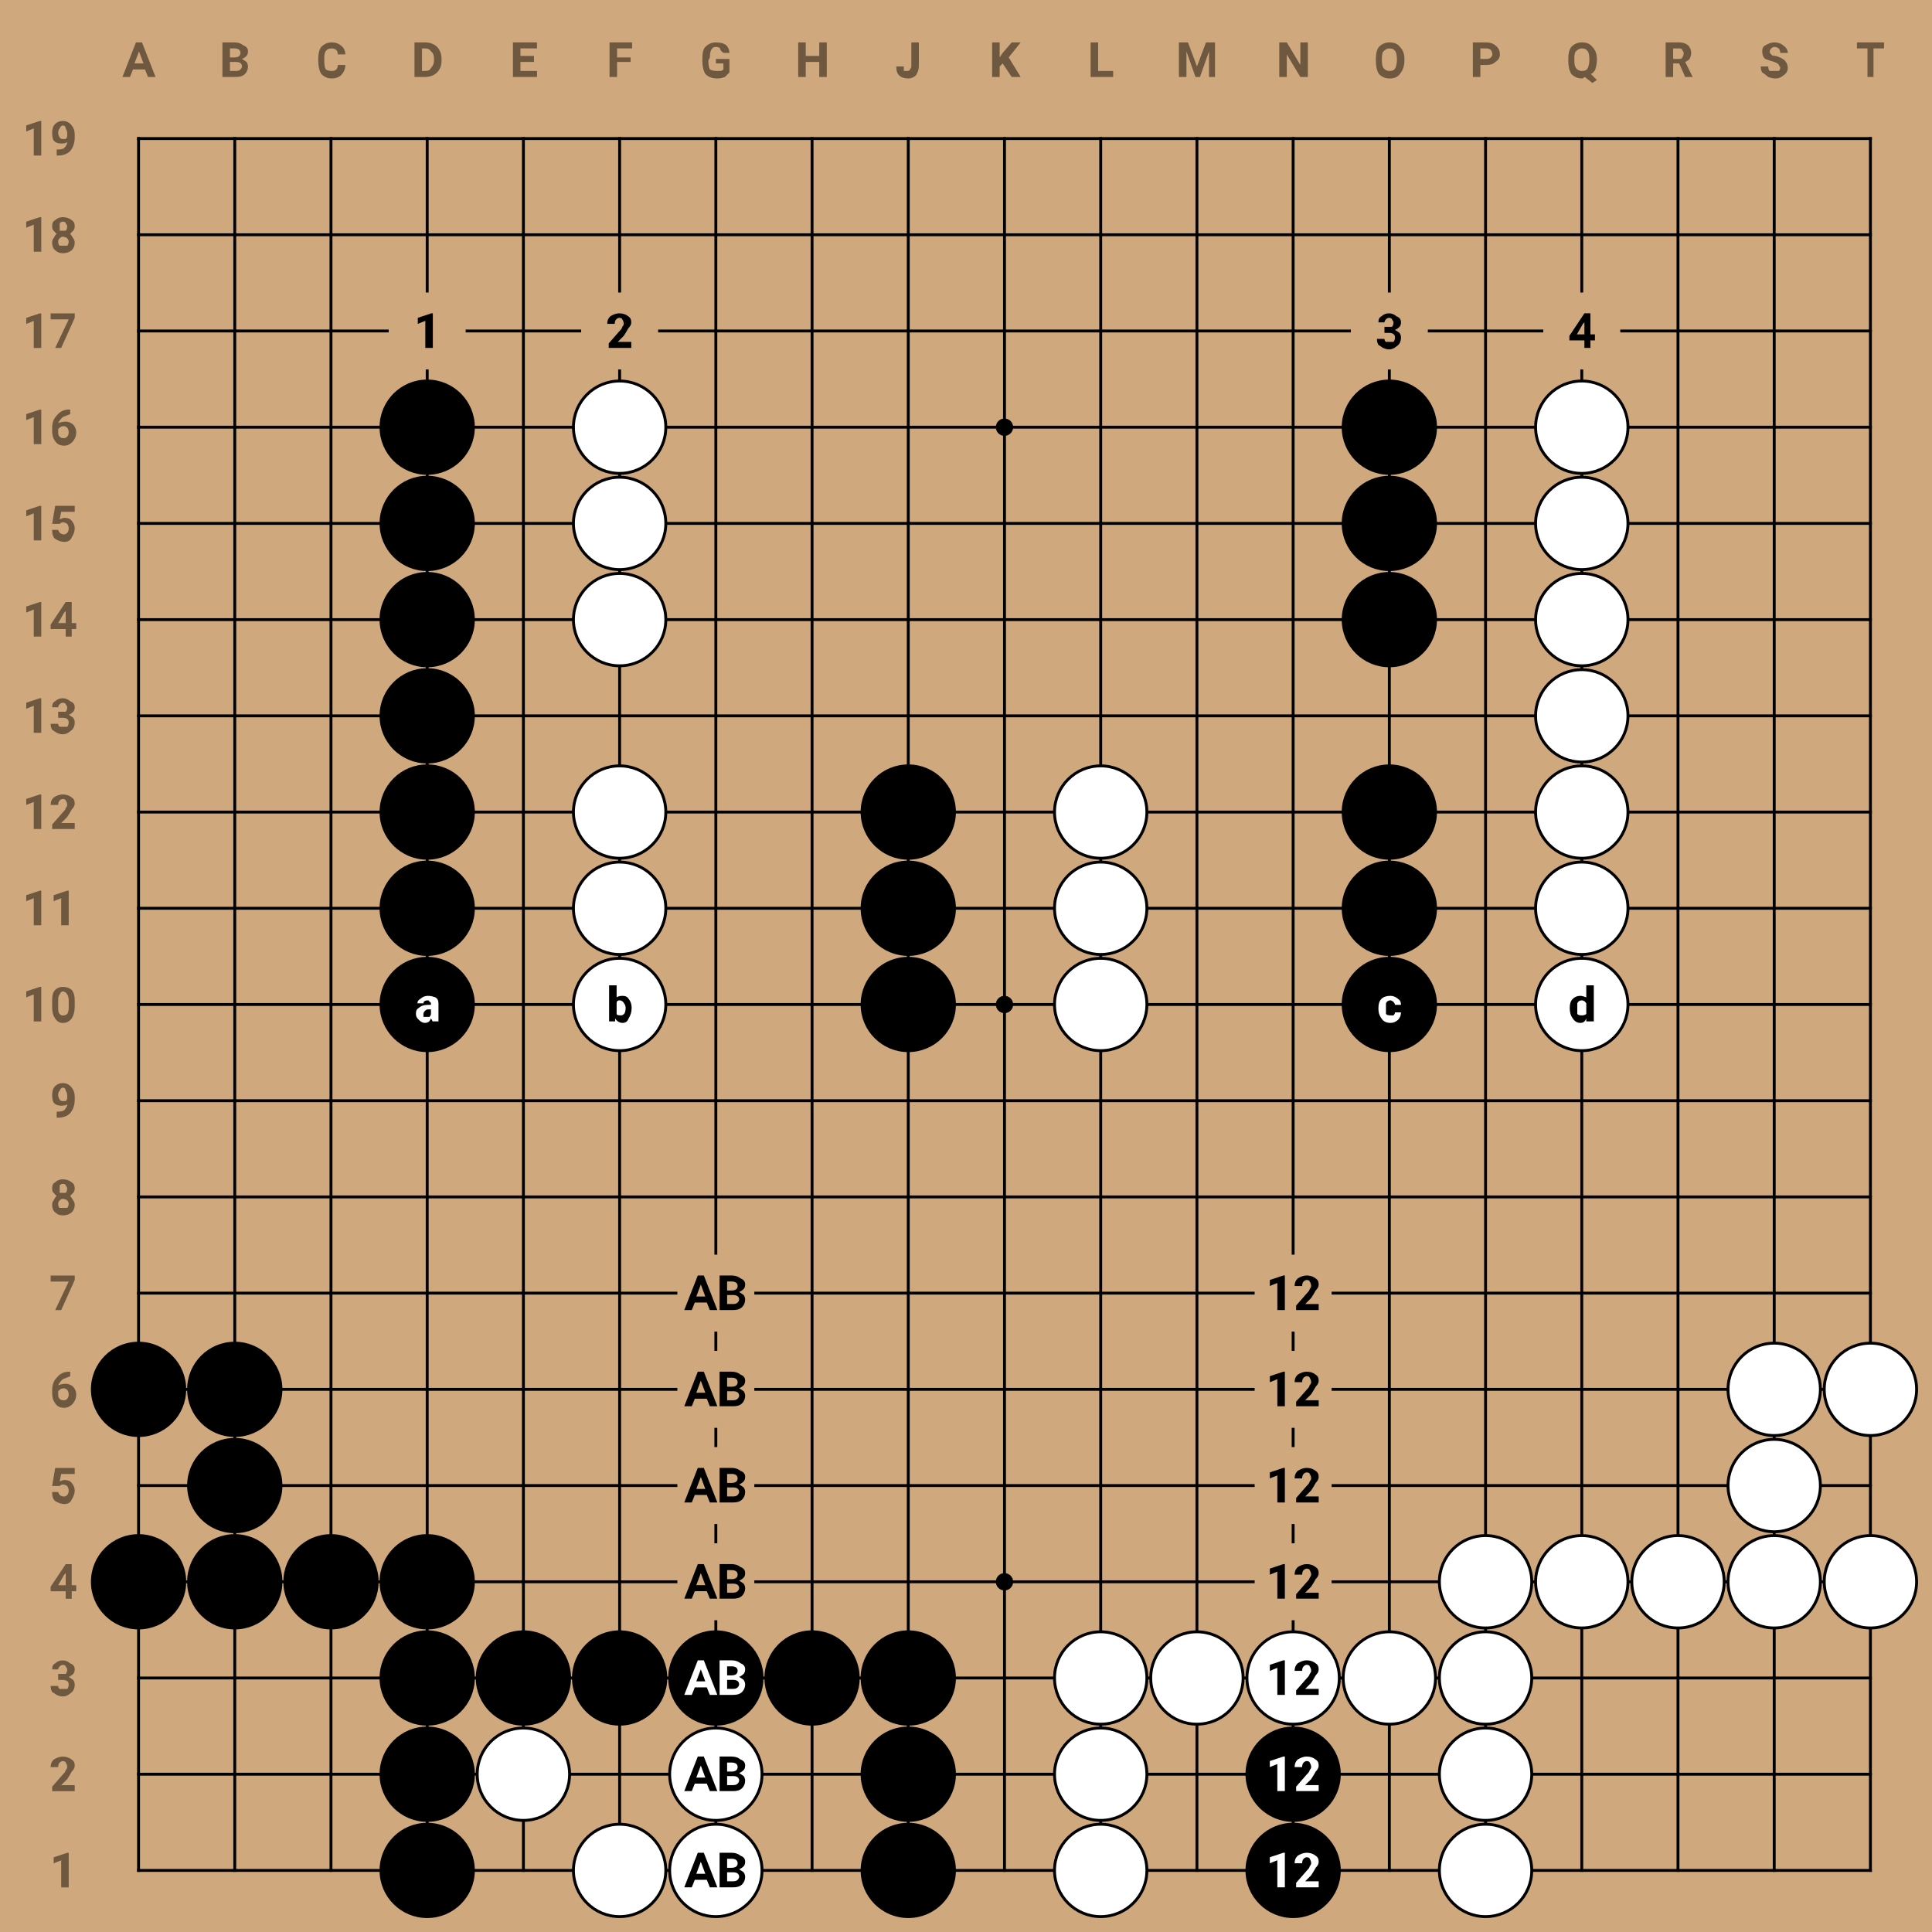
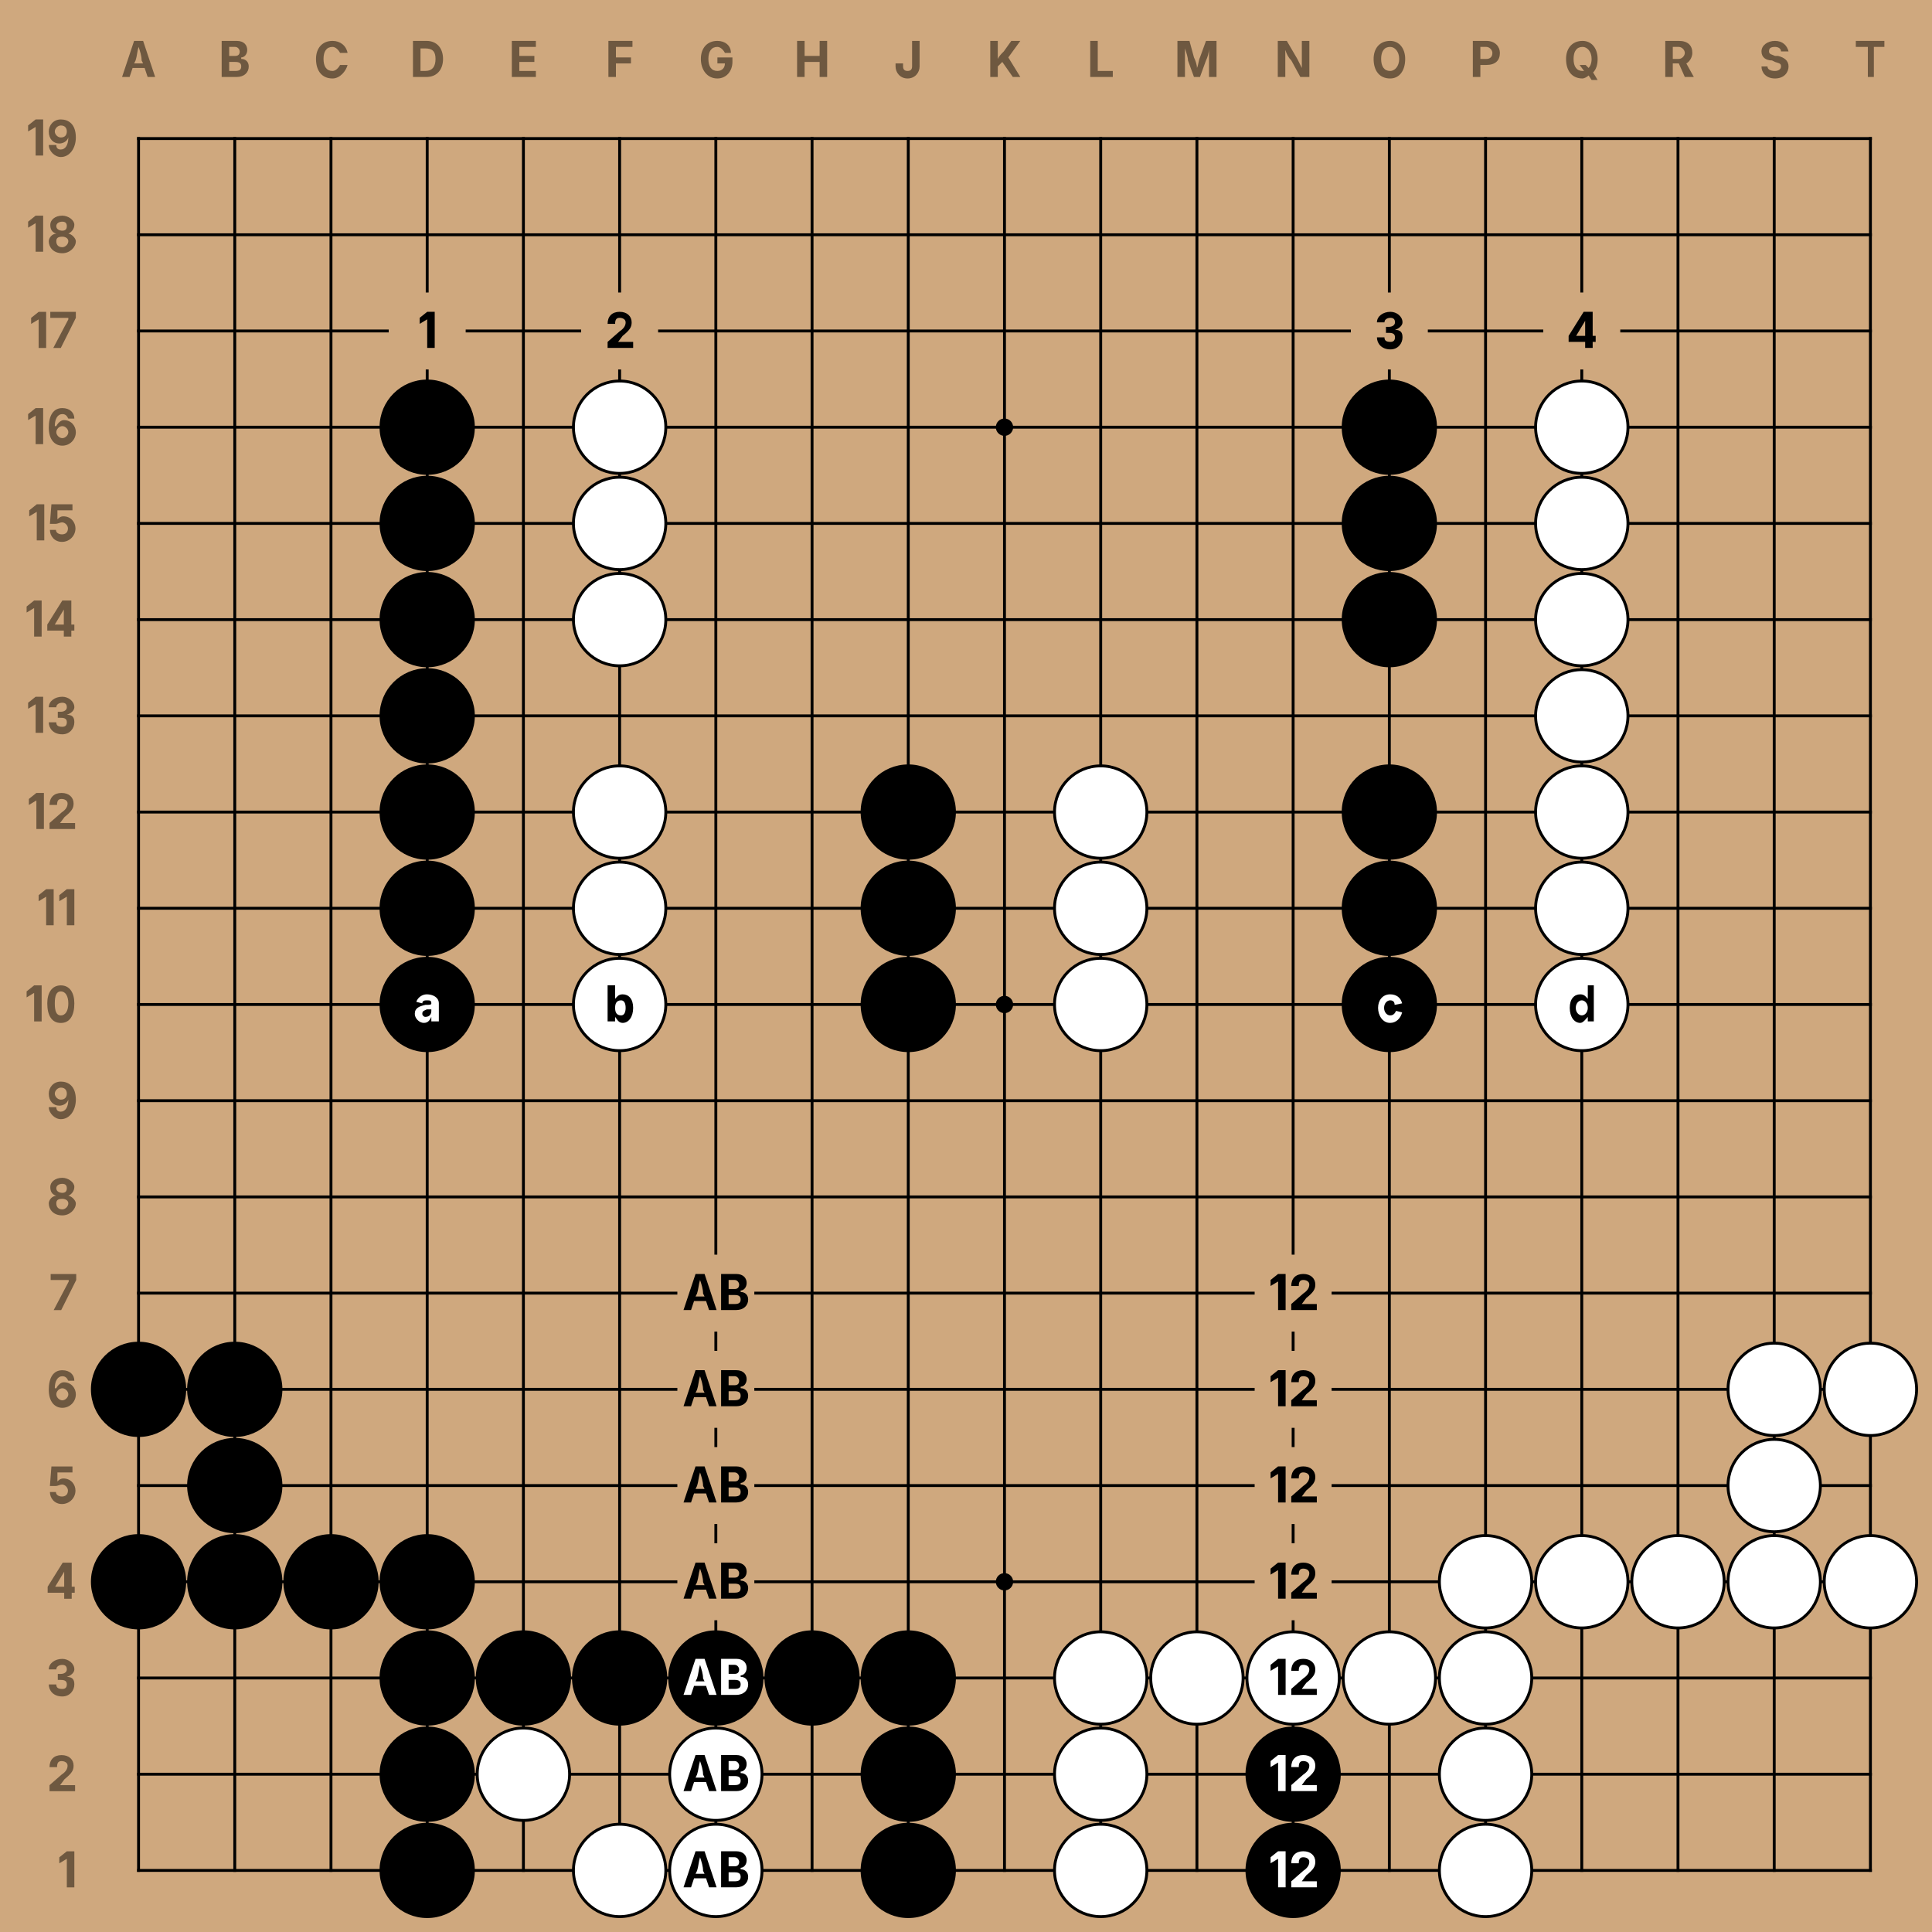
- <svg xmlns="http://www.w3.org/2000/svg" font-family="Roboto" font-size="0.5" font-weight="700" viewBox="0 0 800 800" width="800">
+ <svg xmlns="http://www.w3.org/2000/svg" font-family="Inter" font-size="0.5" font-weight="700" viewBox="0 0 800 800" width="800">
  <defs>
    <clipPath id="board-clip">
      <rect height="19" width="19" x="-0.5" y="-0.5" />
    </clipPath>
    <marker id="linehead" markerHeight="4" markerWidth="4" refX="2" refY="2">
      <circle cx="2" cy="2" r="2" />
    </marker>
    <marker id="arrowhead" markerHeight="5" markerWidth="7" orient="auto" refX="7" refY="2.5">
      <polygon points="0 0, 7 2.5, 0 5" />
    </marker>
  </defs>
  <rect fill="#cfa87e" height="100%" width="100%" x="0" y="0" />
  <g id="diagram" transform="scale(39.8406, 39.8406)">
    <g id="board-view" transform="translate(1.44, 1.44)">
      <g clip-path="url(#board-clip)" id="goban">
        <g id="lines" stroke="black" stroke-linecap="square" stroke-width="0.03">
          <line x1="0" x2="0" y1="0" y2="18" />
          <line x1="1" x2="1" y1="0" y2="18" />
          <line x1="2" x2="2" y1="0" y2="18" />
          <line x1="3" x2="3" y1="0" y2="18" />
          <line x1="4" x2="4" y1="0" y2="18" />
          <line x1="5" x2="5" y1="0" y2="18" />
          <line x1="6" x2="6" y1="0" y2="18" />
          <line x1="7" x2="7" y1="0" y2="18" />
          <line x1="8" x2="8" y1="0" y2="18" />
          <line x1="9" x2="9" y1="0" y2="18" />
          <line x1="10" x2="10" y1="0" y2="18" />
          <line x1="11" x2="11" y1="0" y2="18" />
          <line x1="12" x2="12" y1="0" y2="18" />
          <line x1="13" x2="13" y1="0" y2="18" />
          <line x1="14" x2="14" y1="0" y2="18" />
          <line x1="15" x2="15" y1="0" y2="18" />
          <line x1="16" x2="16" y1="0" y2="18" />
          <line x1="17" x2="17" y1="0" y2="18" />
          <line x1="18" x2="18" y1="0" y2="18" />
          <line x1="0" x2="18" y1="0" y2="0" />
          <line x1="0" x2="18" y1="1" y2="1" />
          <line x1="0" x2="18" y1="2" y2="2" />
          <line x1="0" x2="18" y1="3" y2="3" />
          <line x1="0" x2="18" y1="4" y2="4" />
          <line x1="0" x2="18" y1="5" y2="5" />
          <line x1="0" x2="18" y1="6" y2="6" />
          <line x1="0" x2="18" y1="7" y2="7" />
          <line x1="0" x2="18" y1="8" y2="8" />
          <line x1="0" x2="18" y1="9" y2="9" />
          <line x1="0" x2="18" y1="10" y2="10" />
          <line x1="0" x2="18" y1="11" y2="11" />
          <line x1="0" x2="18" y1="12" y2="12" />
          <line x1="0" x2="18" y1="13" y2="13" />
          <line x1="0" x2="18" y1="14" y2="14" />
          <line x1="0" x2="18" y1="15" y2="15" />
          <line x1="0" x2="18" y1="16" y2="16" />
          <line x1="0" x2="18" y1="17" y2="17" />
          <line x1="0" x2="18" y1="18" y2="18" />
          <g fill="black" id="hoshi" stroke="none">
            <circle cx="3" cy="3" r="0.09" />
            <circle cx="3" cy="9" r="0.09" />
            <circle cx="3" cy="15" r="0.09" />
            <circle cx="9" cy="3" r="0.09" />
            <circle cx="9" cy="9" r="0.09" />
            <circle cx="9" cy="15" r="0.09" />
            <circle cx="15" cy="3" r="0.09" />
            <circle cx="15" cy="9" r="0.09" />
            <circle cx="15" cy="15" r="0.09" />
          </g>
        </g>
        <g id="stones" stroke="none">
          <circle cx="3" cy="3" fill="black" r="0.48" stroke="black" stroke-width="0.03" />
          <circle cx="5" cy="3" fill="white" r="0.48" stroke="black" stroke-width="0.03" />
          <circle cx="13" cy="3" fill="black" r="0.48" stroke="black" stroke-width="0.03" />
          <circle cx="15" cy="3" fill="white" r="0.48" stroke="black" stroke-width="0.03" />
          <circle cx="3" cy="4" fill="black" r="0.48" stroke="black" stroke-width="0.03" />
          <circle cx="5" cy="4" fill="white" r="0.48" stroke="black" stroke-width="0.03" />
          <circle cx="13" cy="4" fill="black" r="0.48" stroke="black" stroke-width="0.03" />
          <circle cx="15" cy="4" fill="white" r="0.48" stroke="black" stroke-width="0.03" />
          <circle cx="3" cy="5" fill="black" r="0.48" stroke="black" stroke-width="0.03" />
          <circle cx="5" cy="5" fill="white" r="0.48" stroke="black" stroke-width="0.03" />
          <circle cx="13" cy="5" fill="black" r="0.48" stroke="black" stroke-width="0.03" />
          <circle cx="15" cy="5" fill="white" r="0.48" stroke="black" stroke-width="0.03" />
          <circle cx="3" cy="6" fill="black" r="0.48" stroke="black" stroke-width="0.03" />
          <circle cx="15" cy="6" fill="white" r="0.48" stroke="black" stroke-width="0.03" />
          <circle cx="3" cy="7" fill="black" r="0.48" stroke="black" stroke-width="0.03" />
          <circle cx="5" cy="7" fill="white" r="0.48" stroke="black" stroke-width="0.03" />
          <circle cx="8" cy="7" fill="black" r="0.48" stroke="black" stroke-width="0.03" />
          <circle cx="10" cy="7" fill="white" r="0.48" stroke="black" stroke-width="0.03" />
          <circle cx="13" cy="7" fill="black" r="0.48" stroke="black" stroke-width="0.03" />
          <circle cx="15" cy="7" fill="white" r="0.48" stroke="black" stroke-width="0.03" />
          <circle cx="3" cy="8" fill="black" r="0.48" stroke="black" stroke-width="0.03" />
          <circle cx="5" cy="8" fill="white" r="0.48" stroke="black" stroke-width="0.03" />
          <circle cx="8" cy="8" fill="black" r="0.48" stroke="black" stroke-width="0.03" />
          <circle cx="10" cy="8" fill="white" r="0.48" stroke="black" stroke-width="0.03" />
          <circle cx="13" cy="8" fill="black" r="0.48" stroke="black" stroke-width="0.03" />
          <circle cx="15" cy="8" fill="white" r="0.48" stroke="black" stroke-width="0.03" />
          <circle cx="3" cy="9" fill="black" r="0.48" stroke="black" stroke-width="0.03" />
          <circle cx="5" cy="9" fill="white" r="0.48" stroke="black" stroke-width="0.03" />
          <circle cx="8" cy="9" fill="black" r="0.48" stroke="black" stroke-width="0.03" />
          <circle cx="10" cy="9" fill="white" r="0.48" stroke="black" stroke-width="0.03" />
          <circle cx="13" cy="9" fill="black" r="0.48" stroke="black" stroke-width="0.03" />
          <circle cx="15" cy="9" fill="white" r="0.48" stroke="black" stroke-width="0.03" />
          <circle cx="0" cy="13" fill="black" r="0.48" stroke="black" stroke-width="0.03" />
          <circle cx="1" cy="13" fill="black" r="0.48" stroke="black" stroke-width="0.03" />
          <circle cx="17" cy="13" fill="white" r="0.48" stroke="black" stroke-width="0.03" />
          <circle cx="18" cy="13" fill="white" r="0.48" stroke="black" stroke-width="0.03" />
          <circle cx="1" cy="14" fill="black" r="0.48" stroke="black" stroke-width="0.03" />
          <circle cx="17" cy="14" fill="white" r="0.48" stroke="black" stroke-width="0.03" />
          <circle cx="0" cy="15" fill="black" r="0.48" stroke="black" stroke-width="0.03" />
          <circle cx="1" cy="15" fill="black" r="0.48" stroke="black" stroke-width="0.03" />
          <circle cx="2" cy="15" fill="black" r="0.48" stroke="black" stroke-width="0.03" />
          <circle cx="3" cy="15" fill="black" r="0.48" stroke="black" stroke-width="0.03" />
          <circle cx="14" cy="15" fill="white" r="0.48" stroke="black" stroke-width="0.03" />
          <circle cx="15" cy="15" fill="white" r="0.48" stroke="black" stroke-width="0.03" />
          <circle cx="16" cy="15" fill="white" r="0.48" stroke="black" stroke-width="0.03" />
          <circle cx="17" cy="15" fill="white" r="0.48" stroke="black" stroke-width="0.03" />
          <circle cx="18" cy="15" fill="white" r="0.48" stroke="black" stroke-width="0.03" />
          <circle cx="3" cy="16" fill="black" r="0.48" stroke="black" stroke-width="0.03" />
          <circle cx="4" cy="16" fill="black" r="0.48" stroke="black" stroke-width="0.03" />
          <circle cx="5" cy="16" fill="black" r="0.48" stroke="black" stroke-width="0.03" />
          <circle cx="6" cy="16" fill="black" r="0.48" stroke="black" stroke-width="0.03" />
          <circle cx="7" cy="16" fill="black" r="0.48" stroke="black" stroke-width="0.03" />
          <circle cx="8" cy="16" fill="black" r="0.48" stroke="black" stroke-width="0.03" />
          <circle cx="10" cy="16" fill="white" r="0.48" stroke="black" stroke-width="0.03" />
          <circle cx="11" cy="16" fill="white" r="0.48" stroke="black" stroke-width="0.03" />
          <circle cx="12" cy="16" fill="white" r="0.48" stroke="black" stroke-width="0.03" />
          <circle cx="13" cy="16" fill="white" r="0.48" stroke="black" stroke-width="0.03" />
          <circle cx="14" cy="16" fill="white" r="0.48" stroke="black" stroke-width="0.03" />
          <circle cx="3" cy="17" fill="black" r="0.48" stroke="black" stroke-width="0.03" />
          <circle cx="4" cy="17" fill="white" r="0.48" stroke="black" stroke-width="0.03" />
          <circle cx="6" cy="17" fill="white" r="0.48" stroke="black" stroke-width="0.03" />
          <circle cx="8" cy="17" fill="black" r="0.48" stroke="black" stroke-width="0.03" />
          <circle cx="10" cy="17" fill="white" r="0.48" stroke="black" stroke-width="0.03" />
          <circle cx="12" cy="17" fill="black" r="0.48" stroke="black" stroke-width="0.03" />
          <circle cx="14" cy="17" fill="white" r="0.48" stroke="black" stroke-width="0.03" />
          <circle cx="3" cy="18" fill="black" r="0.48" stroke="black" stroke-width="0.03" />
          <circle cx="5" cy="18" fill="white" r="0.48" stroke="black" stroke-width="0.03" />
          <circle cx="6" cy="18" fill="white" r="0.48" stroke="black" stroke-width="0.03" />
          <circle cx="8" cy="18" fill="black" r="0.48" stroke="black" stroke-width="0.03" />
          <circle cx="10" cy="18" fill="white" r="0.48" stroke="black" stroke-width="0.03" />
          <circle cx="12" cy="18" fill="black" r="0.48" stroke="black" stroke-width="0.03" />
          <circle cx="14" cy="18" fill="white" r="0.48" stroke="black" stroke-width="0.03" />
        </g>
        <g id="markup-marks" />
        <g id="markup-triangles" />
        <g id="markup-circles" />
        <g id="markup-squares" />
        <g id="markup-selected" />
        <g id="markup-dimmed" />
        <g id="markup-labels">
          <g>
            <rect fill="#cfa87e" height="0.8" width="0.8" x="2.6" y="1.6" />
            <text dy="0.35em" fill="black" text-anchor="middle" x="3" y="2">1</text>
          </g>
          <g>
            <text dy="0.35em" fill="white" text-anchor="middle" x="3" y="9">a</text>
          </g>
          <g>
            <rect fill="#cfa87e" height="0.8" width="0.8" x="4.6" y="1.6" />
            <text dy="0.35em" fill="black" text-anchor="middle" x="5" y="2">2</text>
          </g>
          <g>
            <text dy="0.35em" fill="black" text-anchor="middle" x="5" y="9">b</text>
          </g>
          <g>
            <rect fill="#cfa87e" height="0.8" width="0.8" x="5.6" y="11.6" />
            <text dy="0.35em" fill="black" text-anchor="middle" x="6" y="12">AB</text>
          </g>
          <g>
            <rect fill="#cfa87e" height="0.8" width="0.8" x="5.6" y="12.6" />
            <text dy="0.35em" fill="black" text-anchor="middle" x="6" y="13">AB</text>
          </g>
          <g>
            <rect fill="#cfa87e" height="0.8" width="0.8" x="5.6" y="13.6" />
            <text dy="0.35em" fill="black" text-anchor="middle" x="6" y="14">AB</text>
          </g>
          <g>
            <rect fill="#cfa87e" height="0.8" width="0.8" x="5.6" y="14.6" />
            <text dy="0.35em" fill="black" text-anchor="middle" x="6" y="15">AB</text>
          </g>
          <g>
            <text dy="0.35em" fill="white" text-anchor="middle" x="6" y="16">AB</text>
          </g>
          <g>
            <text dy="0.35em" fill="black" text-anchor="middle" x="6" y="17">AB</text>
          </g>
          <g>
            <text dy="0.35em" fill="black" text-anchor="middle" x="6" y="18">AB</text>
          </g>
          <g>
            <rect fill="#cfa87e" height="0.8" width="0.8" x="11.6" y="11.6" />
            <text dy="0.35em" fill="black" text-anchor="middle" x="12" y="12">12</text>
          </g>
          <g>
            <rect fill="#cfa87e" height="0.8" width="0.8" x="11.6" y="12.6" />
            <text dy="0.35em" fill="black" text-anchor="middle" x="12" y="13">12</text>
          </g>
          <g>
            <rect fill="#cfa87e" height="0.8" width="0.8" x="11.6" y="13.6" />
            <text dy="0.35em" fill="black" text-anchor="middle" x="12" y="14">12</text>
          </g>
          <g>
            <rect fill="#cfa87e" height="0.8" width="0.8" x="11.6" y="14.6" />
            <text dy="0.35em" fill="black" text-anchor="middle" x="12" y="15">12</text>
          </g>
          <g>
            <text dy="0.35em" fill="black" text-anchor="middle" x="12" y="16">12</text>
          </g>
          <g>
            <text dy="0.35em" fill="white" text-anchor="middle" x="12" y="17">12</text>
          </g>
          <g>
            <text dy="0.35em" fill="white" text-anchor="middle" x="12" y="18">12</text>
          </g>
          <g>
            <rect fill="#cfa87e" height="0.8" width="0.8" x="12.6" y="1.6" />
            <text dy="0.35em" fill="black" text-anchor="middle" x="13" y="2">3</text>
          </g>
          <g>
            <text dy="0.35em" fill="white" text-anchor="middle" x="13" y="9">c</text>
          </g>
          <g>
            <rect fill="#cfa87e" height="0.8" width="0.8" x="14.6" y="1.6" />
            <text dy="0.35em" fill="black" text-anchor="middle" x="15" y="2">4</text>
          </g>
          <g>
            <text dy="0.35em" fill="black" text-anchor="middle" x="15" y="9">d</text>
          </g>
        </g>
        <g id="markup-lines" marker-end="url(#linehead)" marker-start="url(#linehead)" stroke="black" stroke-width="0.03" />
        <g id="markup-arrows" marker-end="url(#arrowhead)" stroke="black" stroke-width="0.03" />
      </g>
    </g>
    <g fill="#6e5840" id="board-labels" transform="translate(0.8, 0.8)">
      <g text-anchor="middle">
        <text x="0.64" y="0">A</text>
        <text x="1.64" y="0">B</text>
        <text x="2.64" y="0">C</text>
        <text x="3.64" y="0">D</text>
        <text x="4.64" y="0">E</text>
        <text x="5.64" y="0">F</text>
        <text x="6.64" y="0">G</text>
        <text x="7.64" y="0">H</text>
        <text x="8.64" y="0">J</text>
        <text x="9.64" y="0">K</text>
        <text x="10.64" y="0">L</text>
        <text x="11.64" y="0">M</text>
        <text x="12.64" y="0">N</text>
        <text x="13.64" y="0">O</text>
        <text x="14.64" y="0">P</text>
        <text x="15.64" y="0">Q</text>
        <text x="16.64" y="0">R</text>
        <text x="17.64" y="0">S</text>
        <text x="18.64" y="0">T</text>
      </g>
      <g text-anchor="end">
        <text dy="0.35em" x="0" y="18.64">1</text>
        <text dy="0.35em" x="0" y="17.64">2</text>
        <text dy="0.35em" x="0" y="16.64">3</text>
        <text dy="0.35em" x="0" y="15.64">4</text>
        <text dy="0.35em" x="0" y="14.64">5</text>
        <text dy="0.35em" x="0" y="13.64">6</text>
        <text dy="0.35em" x="0" y="12.64">7</text>
        <text dy="0.35em" x="0" y="11.64">8</text>
        <text dy="0.35em" x="0" y="10.64">9</text>
        <text dy="0.35em" x="0" y="9.64">10</text>
        <text dy="0.35em" x="0" y="8.64">11</text>
        <text dy="0.35em" x="0" y="7.64">12</text>
        <text dy="0.35em" x="0" y="6.64">13</text>
        <text dy="0.35em" x="0" y="5.64">14</text>
        <text dy="0.35em" x="0" y="4.64">15</text>
        <text dy="0.35em" x="0" y="3.64">16</text>
        <text dy="0.35em" x="0" y="2.64">17</text>
        <text dy="0.35em" x="0" y="1.64">18</text>
        <text dy="0.35em" x="0" y="0.64">19</text>
      </g>
    </g>
  </g>
</svg>
